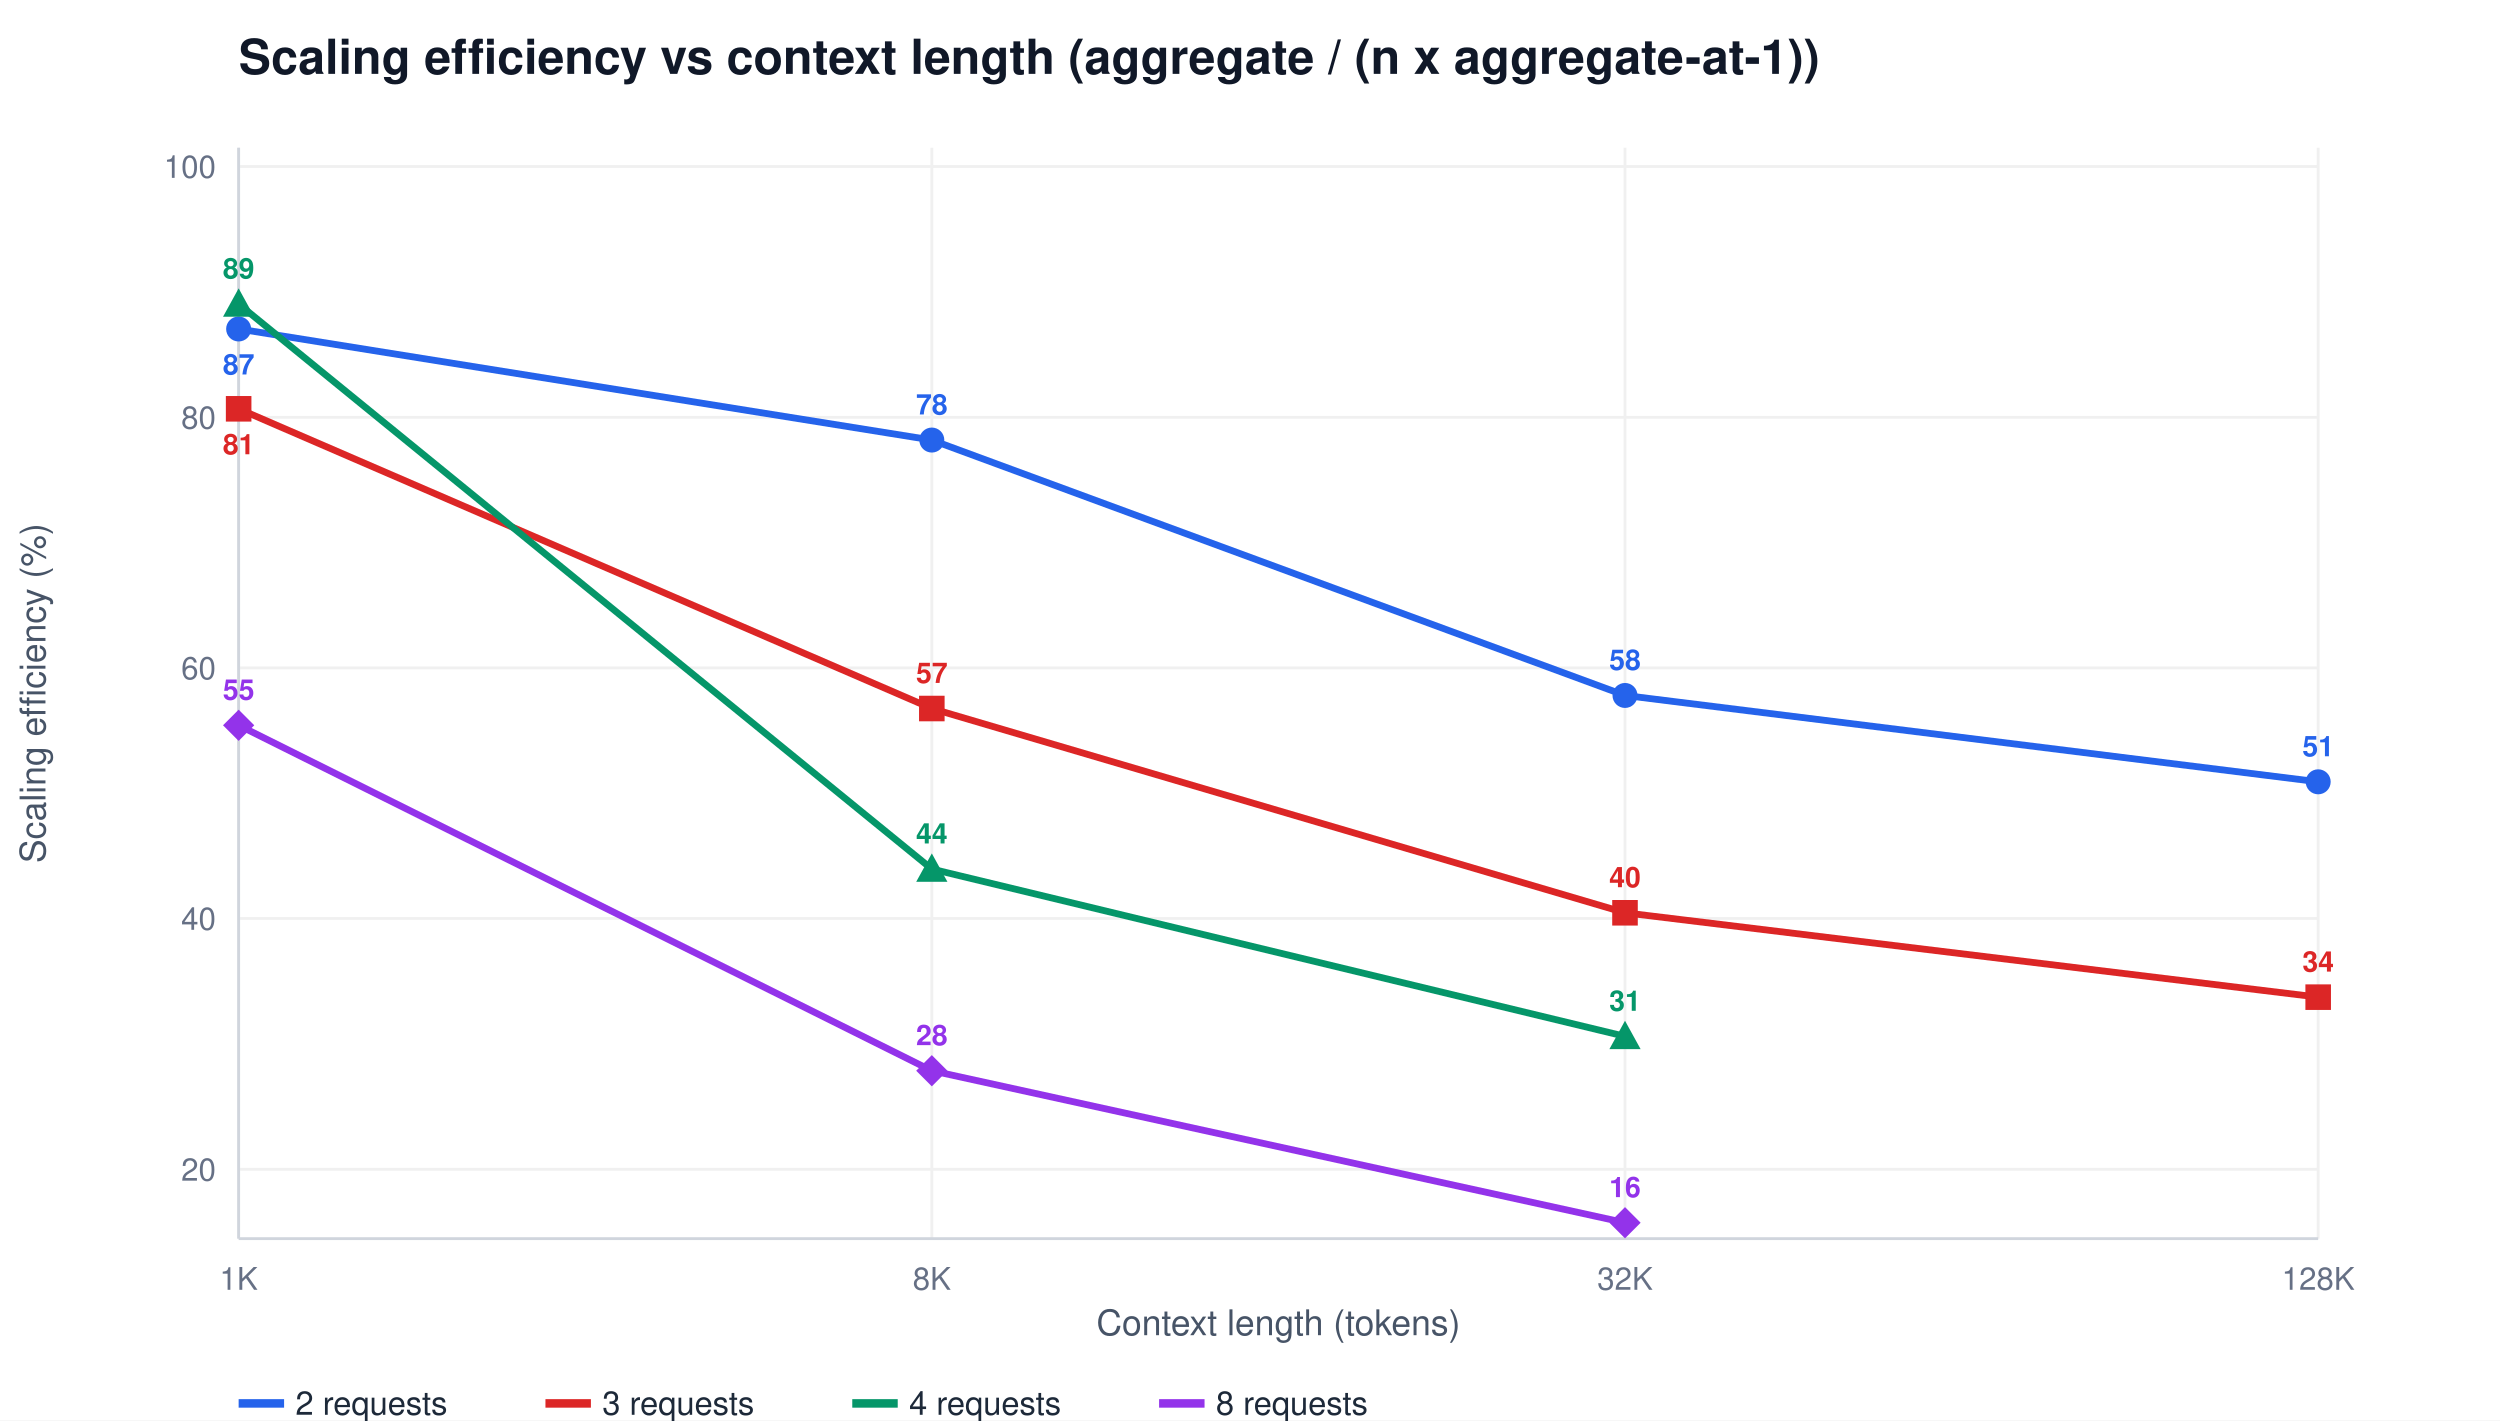
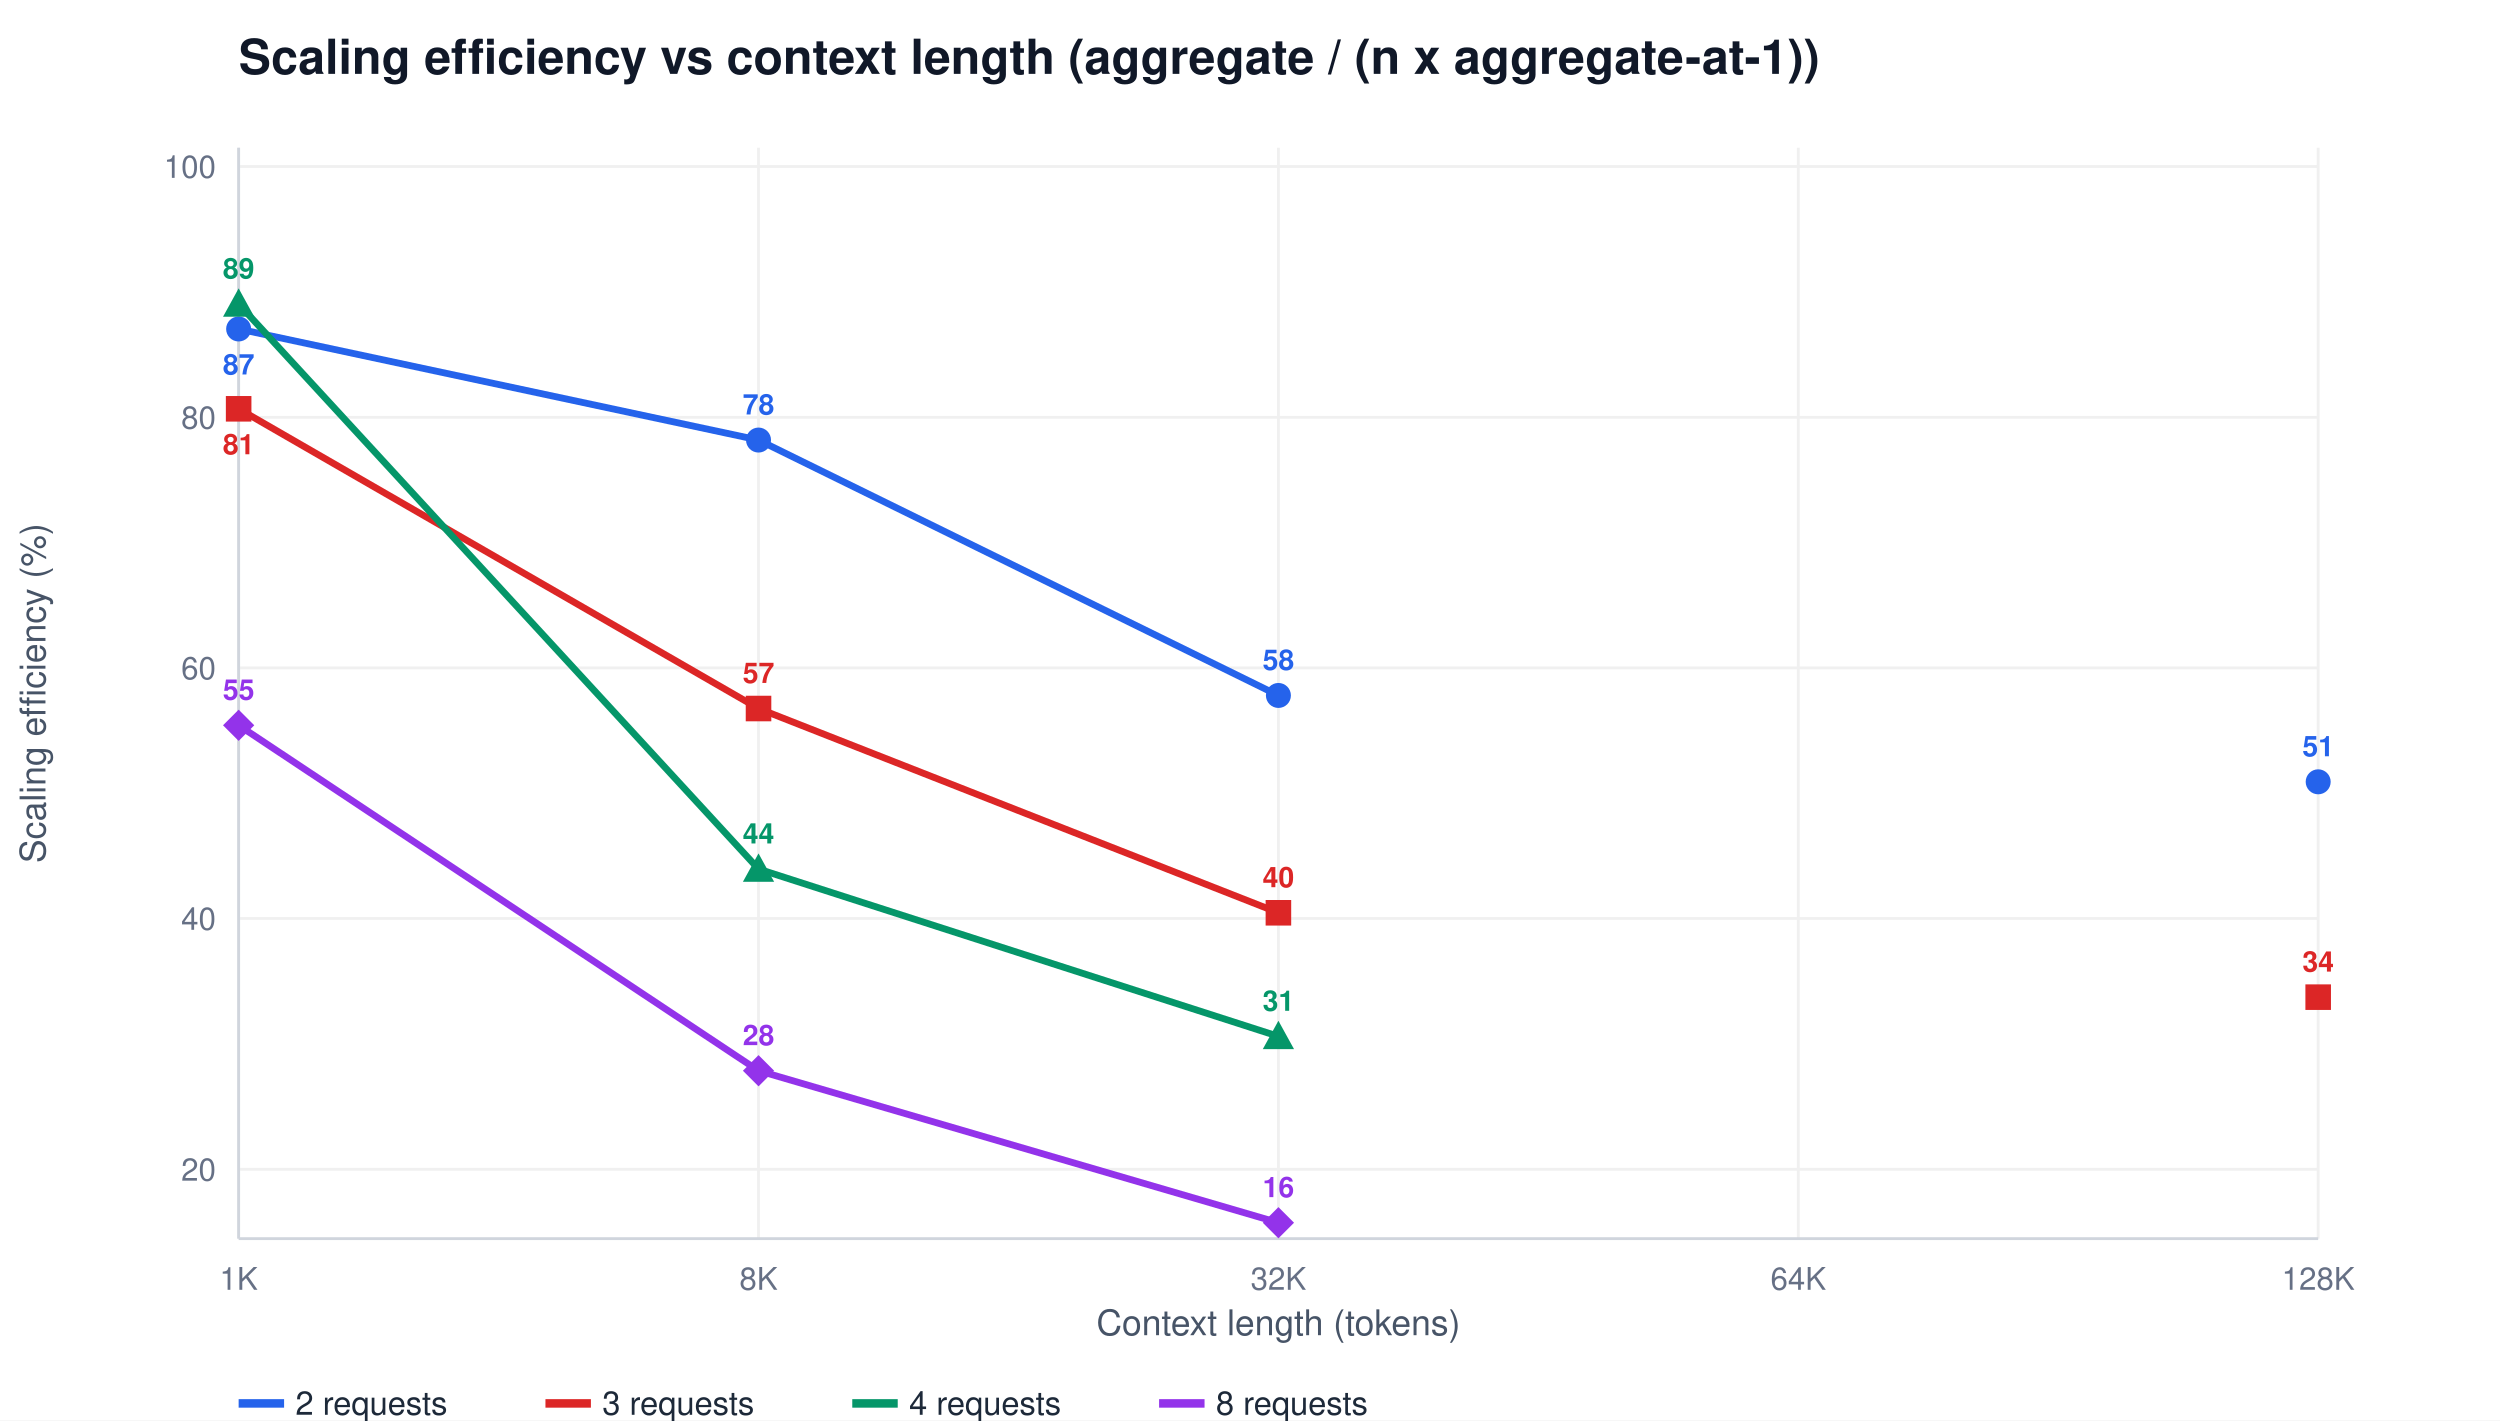
<svg xmlns="http://www.w3.org/2000/svg" width="880" height="500" viewBox="0 0 880 500" font-family="Segoe UI, Helvetica, Arial, sans-serif">
  <rect width="880" height="500" fill="#ffffff" />
  <text x="84" y="26" font-size="17" font-weight="600" fill="#101828">Scaling efficiency vs context length (aggregate / (n x aggregate-at-1))</text>
  <line x1="84" y1="411.6" x2="816" y2="411.6" stroke="#f0f0f0" stroke-width="1" />
  <text x="76" y="415.6" font-size="11" fill="#667085" text-anchor="end">20</text>
  <line x1="84" y1="323.3" x2="816" y2="323.3" stroke="#f0f0f0" stroke-width="1" />
  <text x="76" y="327.3" font-size="11" fill="#667085" text-anchor="end">40</text>
  <line x1="84" y1="235.1" x2="816" y2="235.1" stroke="#f0f0f0" stroke-width="1" />
  <text x="76" y="239.1" font-size="11" fill="#667085" text-anchor="end">60</text>
  <line x1="84" y1="146.9" x2="816" y2="146.9" stroke="#f0f0f0" stroke-width="1" />
  <text x="76" y="150.9" font-size="11" fill="#667085" text-anchor="end">80</text>
  <line x1="84" y1="58.6" x2="816" y2="58.6" stroke="#f0f0f0" stroke-width="1" />
  <text x="76" y="62.6" font-size="11" fill="#667085" text-anchor="end">100</text>
  <line x1="84.0" y1="52" x2="84.0" y2="436" stroke="#f0f0f0" stroke-width="1" />
  <text x="84.0" y="454" font-size="11" fill="#667085" text-anchor="middle">1K</text>
-   <line x1="328.0" y1="52" x2="328.0" y2="436" stroke="#f0f0f0" stroke-width="1" />
-   <text x="328.0" y="454" font-size="11" fill="#667085" text-anchor="middle">8K</text>
-   <line x1="572.0" y1="52" x2="572.0" y2="436" stroke="#f0f0f0" stroke-width="1" />
-   <text x="572.0" y="454" font-size="11" fill="#667085" text-anchor="middle">32K</text>
+   <line x1="267.0" y1="52" x2="267.0" y2="436" stroke="#f0f0f0" stroke-width="1" />
+   <text x="267.0" y="454" font-size="11" fill="#667085" text-anchor="middle">8K</text>
+   <line x1="450.0" y1="52" x2="450.0" y2="436" stroke="#f0f0f0" stroke-width="1" />
+   <text x="450.0" y="454" font-size="11" fill="#667085" text-anchor="middle">32K</text>
+   <line x1="633.0" y1="52" x2="633.0" y2="436" stroke="#f0f0f0" stroke-width="1" />
+   <text x="633.0" y="454" font-size="11" fill="#667085" text-anchor="middle">64K</text>
  <line x1="816.0" y1="52" x2="816.0" y2="436" stroke="#f0f0f0" stroke-width="1" />
  <text x="816.0" y="454" font-size="11" fill="#667085" text-anchor="middle">128K</text>
  <line x1="84" y1="436" x2="816" y2="436" stroke="#d0d5dd" stroke-width="1" />
  <line x1="84" y1="52" x2="84" y2="436" stroke="#d0d5dd" stroke-width="1" />
-   <polyline points="84.0,115.8 328.0,154.9 572.0,244.8 816.0,275.2" fill="none" stroke="#2563eb" stroke-width="2.4" />
+   <polyline points="84.0,115.8 267.0,154.9 450.0,244.8" fill="none" stroke="#2563eb" stroke-width="2.4" />
  <circle cx="84.0" cy="115.8" r="4.4" fill="#2563eb" />
-   <circle cx="328.0" cy="154.9" r="4.4" fill="#2563eb" />
-   <circle cx="572.0" cy="244.8" r="4.4" fill="#2563eb" />
+   <circle cx="267.0" cy="154.9" r="4.4" fill="#2563eb" />
+   <circle cx="450.0" cy="244.8" r="4.4" fill="#2563eb" />
  <circle cx="816.0" cy="275.2" r="4.4" fill="#2563eb" />
-   <polyline points="84.0,143.9 328.0,249.4 572.0,321.3 816.0,351.0" fill="none" stroke="#dc2626" stroke-width="2.4" />
+   <polyline points="84.0,143.9 267.0,249.4 450.0,321.3" fill="none" stroke="#dc2626" stroke-width="2.4" />
  <rect x="79.5" y="139.4" width="9" height="9" fill="#dc2626" />
-   <rect x="323.5" y="244.9" width="9" height="9" fill="#dc2626" />
-   <rect x="567.5" y="316.8" width="9" height="9" fill="#dc2626" />
+   <rect x="262.5" y="244.9" width="9" height="9" fill="#dc2626" />
+   <rect x="445.5" y="316.8" width="9" height="9" fill="#dc2626" />
  <rect x="811.5" y="346.5" width="9" height="9" fill="#dc2626" />
-   <polyline points="84.0,107.0 328.0,305.9 572.0,364.8" fill="none" stroke="#059669" stroke-width="2.4" />
+   <polyline points="84.0,107.0 267.0,305.9 450.0,364.8" fill="none" stroke="#059669" stroke-width="2.4" />
  <polygon points="84.0,101.5 78.5,111.5 89.5,111.5" fill="#059669" />
-   <polygon points="328.0,300.4 322.5,310.4 333.5,310.4" fill="#059669" />
-   <polygon points="572.0,359.3 566.5,369.3 577.5,369.3" fill="#059669" />
-   <polyline points="84.0,255.3 328.0,376.9 572.0,430.4" fill="none" stroke="#9333ea" stroke-width="2.4" />
+   <polygon points="267.0,300.4 261.5,310.4 272.5,310.4" fill="#059669" />
+   <polygon points="450.0,359.3 444.5,369.3 455.5,369.3" fill="#059669" />
+   <polyline points="84.0,255.3 267.0,376.9 450.0,430.4" fill="none" stroke="#9333ea" stroke-width="2.4" />
  <polygon points="84.0,249.8 89.5,255.3 84.0,260.8 78.5,255.3" fill="#9333ea" />
-   <polygon points="328.0,371.4 333.5,376.9 328.0,382.4 322.5,376.9" fill="#9333ea" />
-   <polygon points="572.0,424.9 577.5,430.4 572.0,435.9 566.5,430.4" fill="#9333ea" />
+   <polygon points="267.0,371.4 272.5,376.9 267.0,382.4 261.5,376.9" fill="#9333ea" />
+   <polygon points="450.0,424.9 455.5,430.4 450.0,435.9 444.5,430.4" fill="#9333ea" />
  <text x="84.0" y="98.0" font-size="10" fill="#059669" text-anchor="middle" font-weight="600">89</text>
  <text x="84.0" y="131.8" font-size="10" fill="#2563eb" text-anchor="middle" font-weight="600">87</text>
  <text x="84.0" y="159.9" font-size="10" fill="#dc2626" text-anchor="middle" font-weight="600">81</text>
  <text x="84.0" y="246.3" font-size="10" fill="#9333ea" text-anchor="middle" font-weight="600">55</text>
-   <text x="328.0" y="145.9" font-size="10" fill="#2563eb" text-anchor="middle" font-weight="600">78</text>
-   <text x="328.0" y="240.4" font-size="10" fill="#dc2626" text-anchor="middle" font-weight="600">57</text>
-   <text x="328.0" y="296.9" font-size="10" fill="#059669" text-anchor="middle" font-weight="600">44</text>
-   <text x="328.0" y="367.9" font-size="10" fill="#9333ea" text-anchor="middle" font-weight="600">28</text>
-   <text x="572.0" y="235.8" font-size="10" fill="#2563eb" text-anchor="middle" font-weight="600">58</text>
-   <text x="572.0" y="312.3" font-size="10" fill="#dc2626" text-anchor="middle" font-weight="600">40</text>
-   <text x="572.0" y="355.8" font-size="10" fill="#059669" text-anchor="middle" font-weight="600">31</text>
-   <text x="572.0" y="421.4" font-size="10" fill="#9333ea" text-anchor="middle" font-weight="600">16</text>
+   <text x="267.0" y="145.9" font-size="10" fill="#2563eb" text-anchor="middle" font-weight="600">78</text>
+   <text x="267.0" y="240.4" font-size="10" fill="#dc2626" text-anchor="middle" font-weight="600">57</text>
+   <text x="267.0" y="296.9" font-size="10" fill="#059669" text-anchor="middle" font-weight="600">44</text>
+   <text x="267.0" y="367.9" font-size="10" fill="#9333ea" text-anchor="middle" font-weight="600">28</text>
+   <text x="450.0" y="235.8" font-size="10" fill="#2563eb" text-anchor="middle" font-weight="600">58</text>
+   <text x="450.0" y="312.3" font-size="10" fill="#dc2626" text-anchor="middle" font-weight="600">40</text>
+   <text x="450.0" y="355.8" font-size="10" fill="#059669" text-anchor="middle" font-weight="600">31</text>
+   <text x="450.0" y="421.4" font-size="10" fill="#9333ea" text-anchor="middle" font-weight="600">16</text>
  <text x="816.0" y="266.2" font-size="10" fill="#2563eb" text-anchor="middle" font-weight="600">51</text>
  <text x="816.0" y="342.0" font-size="10" fill="#dc2626" text-anchor="middle" font-weight="600">34</text>
  <line x1="84" y1="494" x2="100" y2="494" stroke="#2563eb" stroke-width="3" />
  <text x="104" y="498" font-size="11.5" fill="#1d2939">2 requests</text>
  <line x1="192" y1="494" x2="208" y2="494" stroke="#dc2626" stroke-width="3" />
  <text x="212" y="498" font-size="11.5" fill="#1d2939">3 requests</text>
  <line x1="300" y1="494" x2="316" y2="494" stroke="#059669" stroke-width="3" />
  <text x="320" y="498" font-size="11.5" fill="#1d2939">4 requests</text>
  <line x1="408" y1="494" x2="424" y2="494" stroke="#9333ea" stroke-width="3" />
  <text x="428" y="498" font-size="11.5" fill="#1d2939">8 requests</text>
  <text x="450" y="470" font-size="12.5" fill="#475467" text-anchor="middle">Context length (tokens)</text>
  <text x="16" y="244" font-size="12.5" fill="#475467" text-anchor="middle" transform="rotate(-90 16 244)">Scaling efficiency (%)</text>
</svg>
